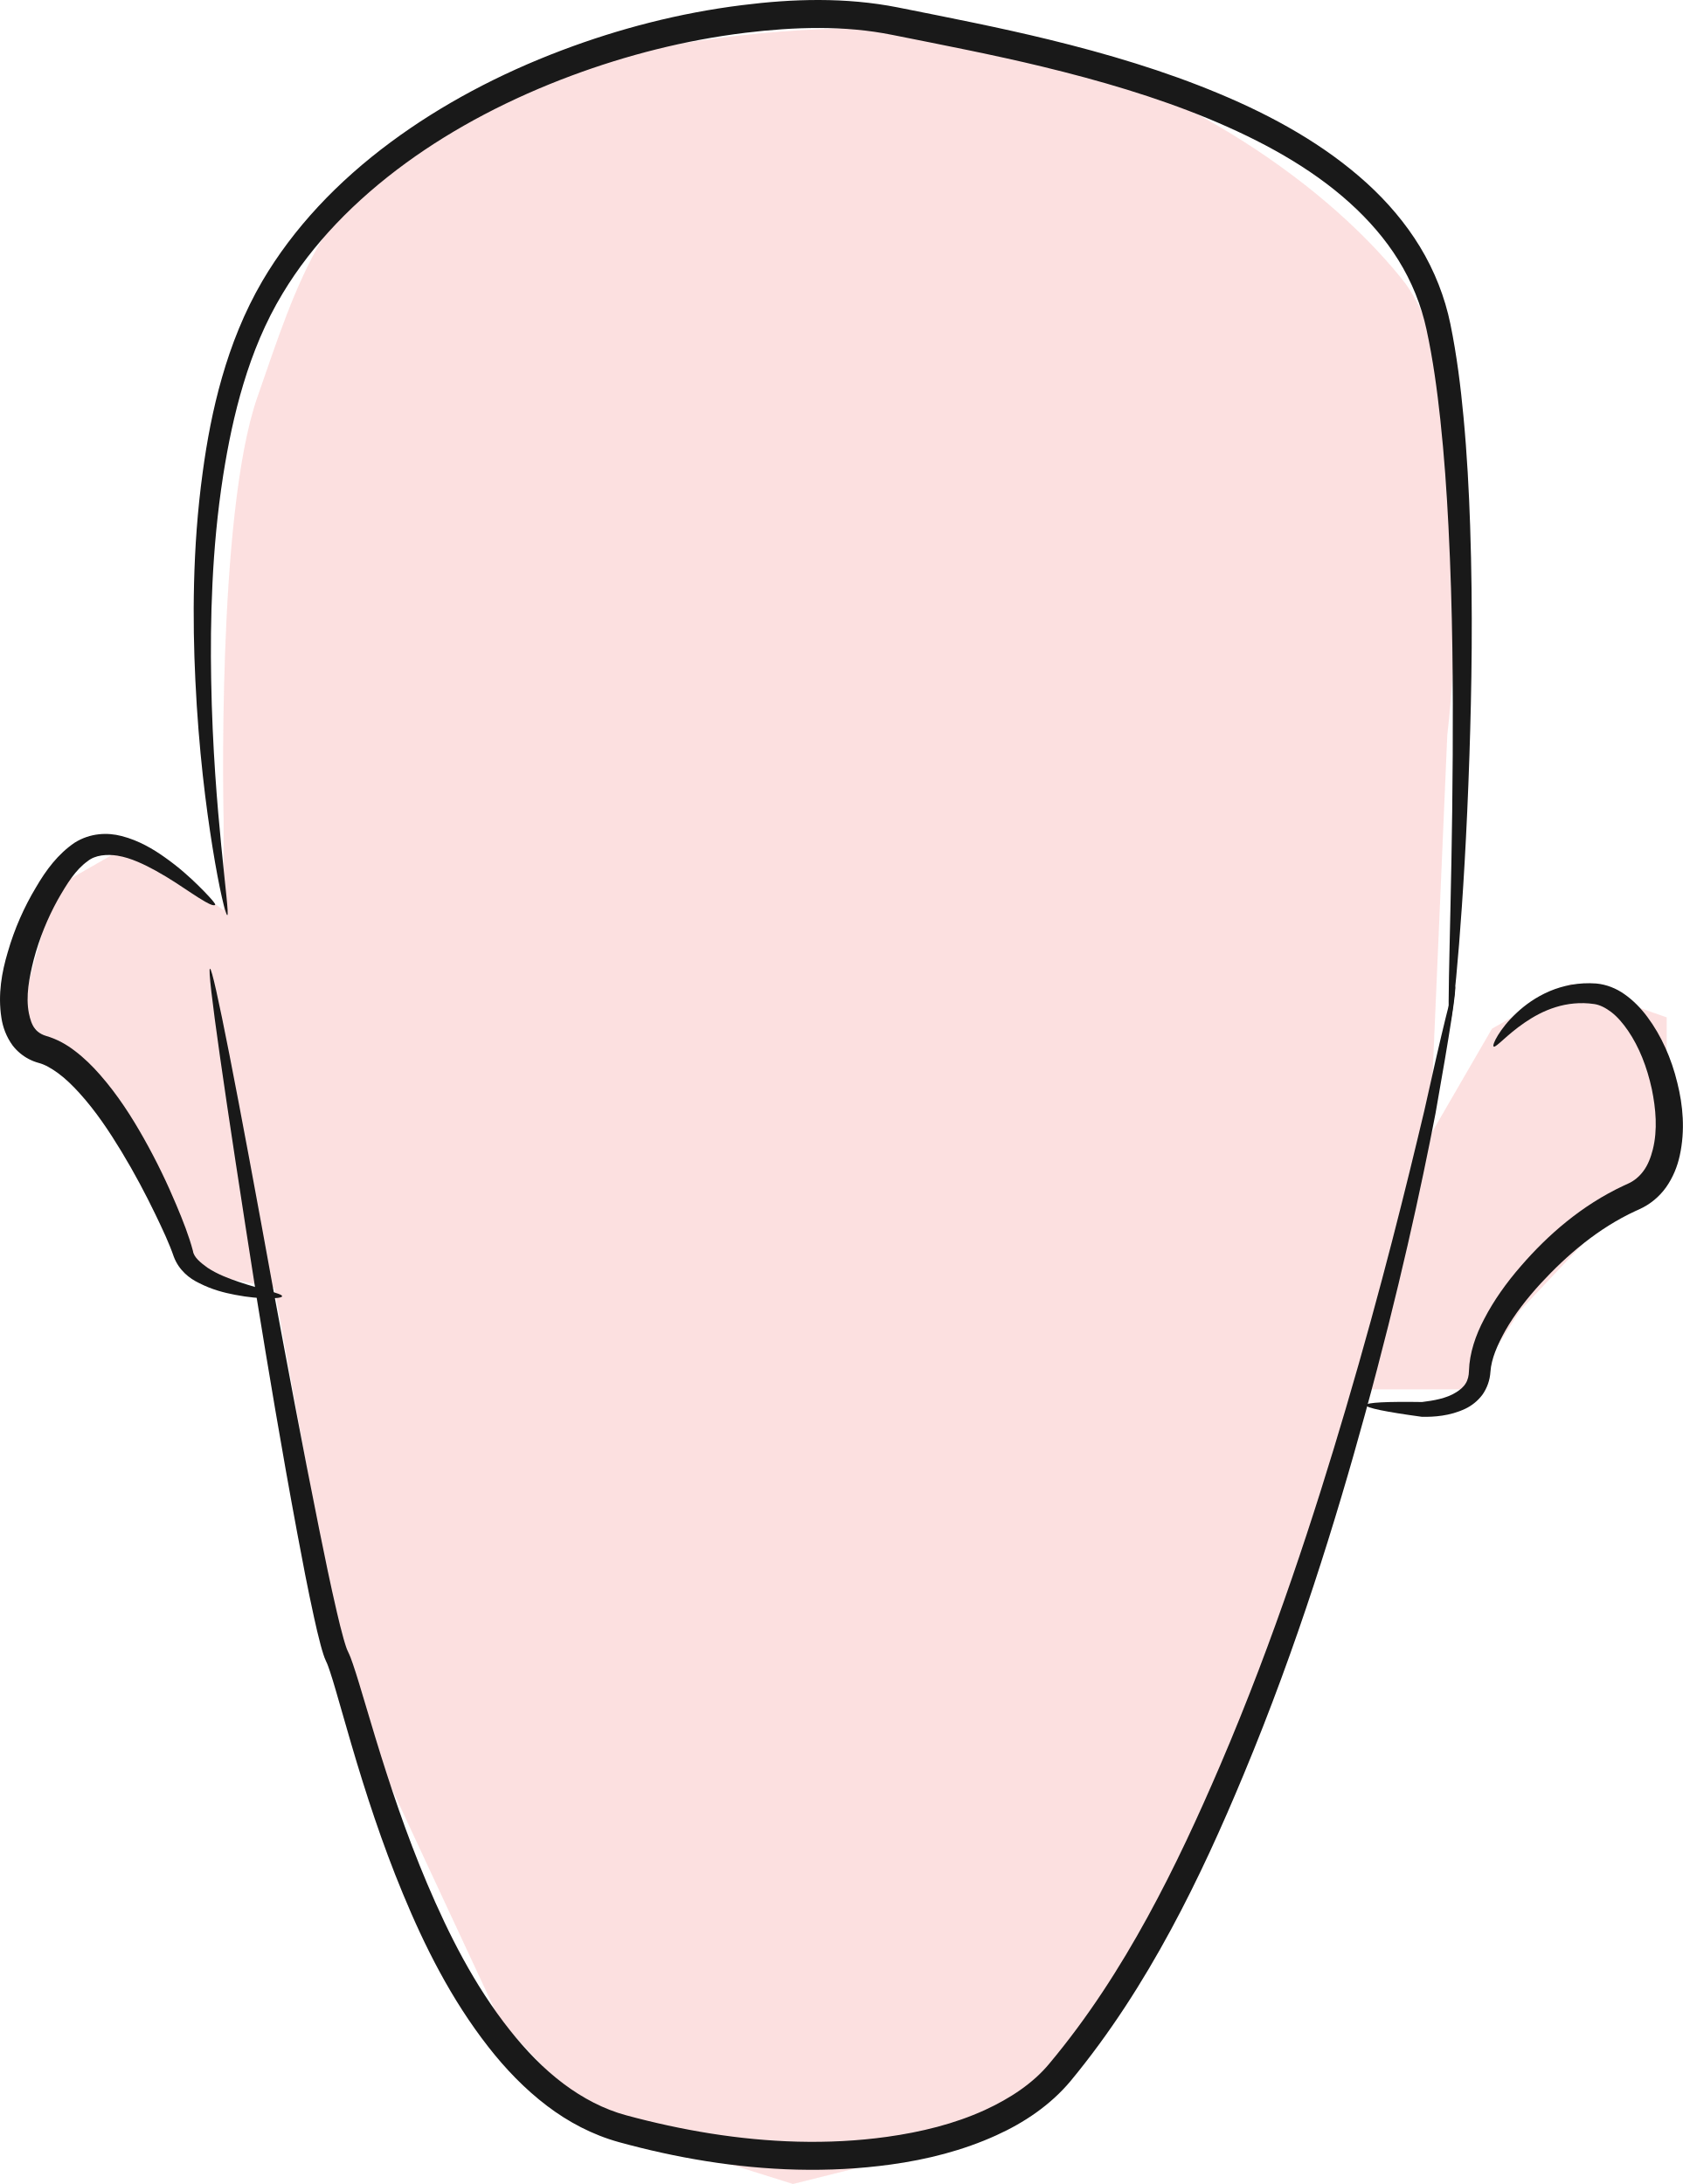
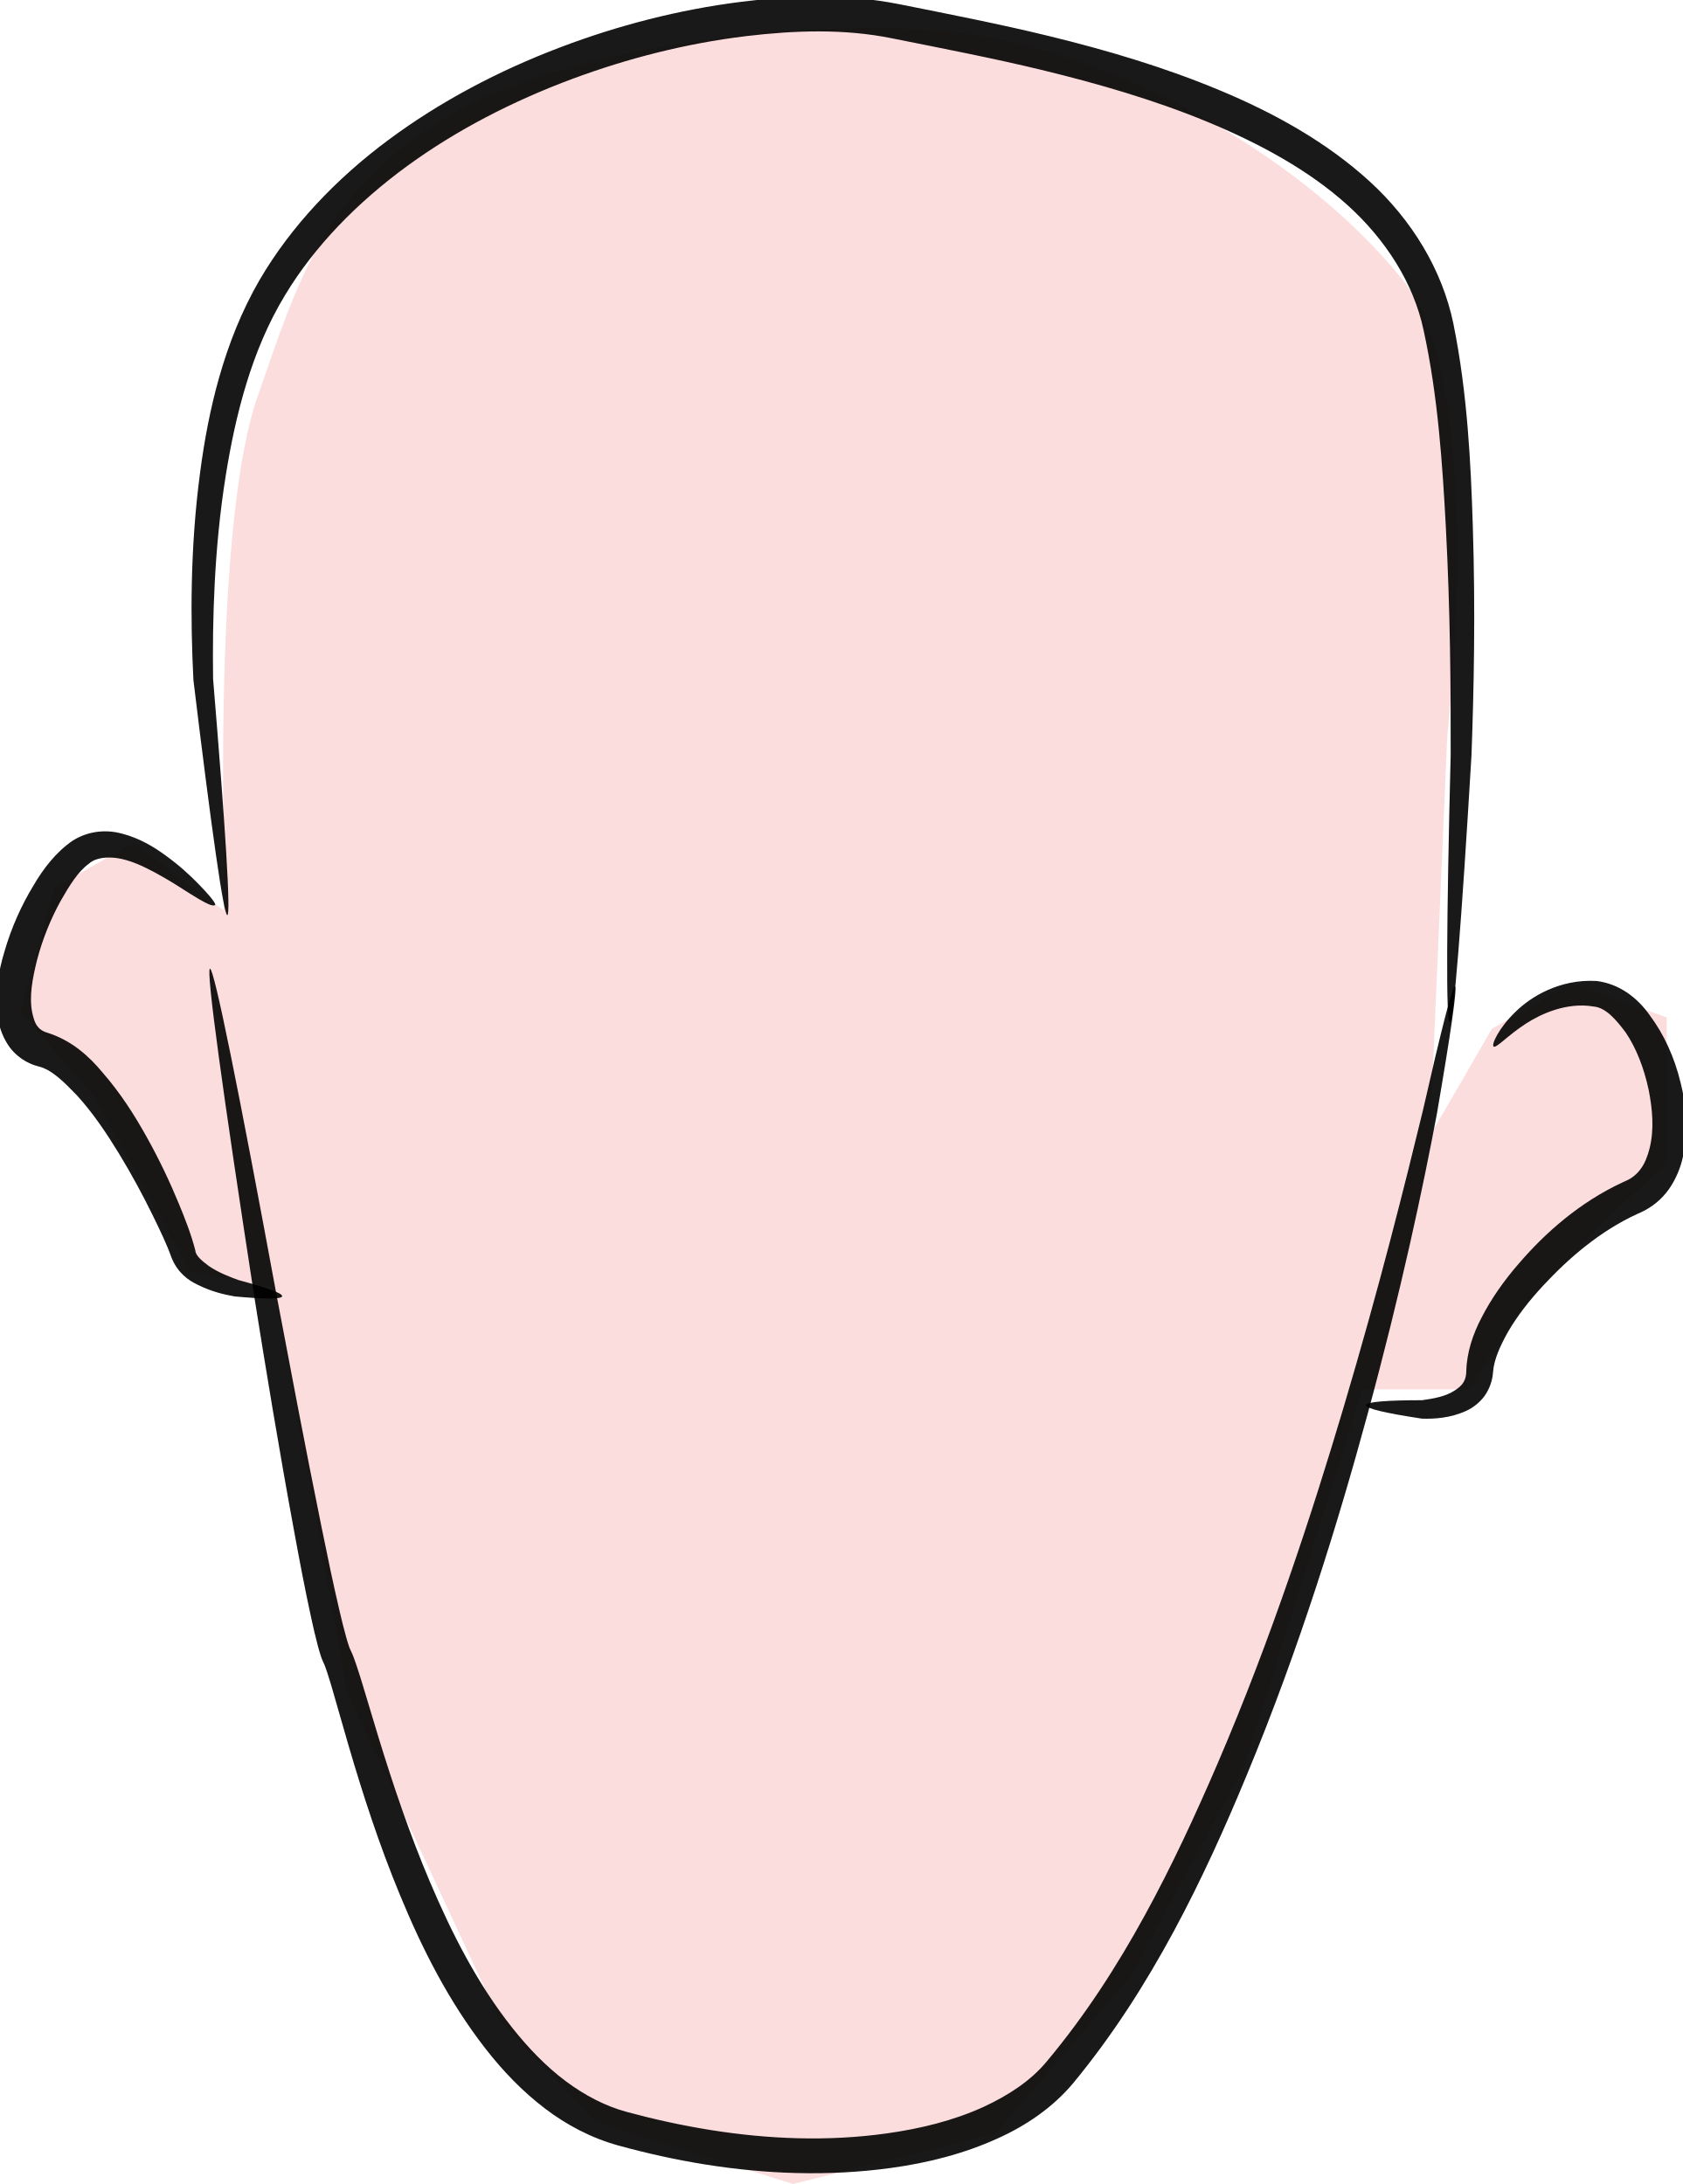
<svg xmlns="http://www.w3.org/2000/svg" width="241.242" height="313.153" id="svg3251" version="1.1">
  <defs id="defs3253">
    </defs>
  <g id="layer1" transform="translate(85.63426,-446.7454)">
-     <g transform="matrix(0.8031117,0,0,0.8031117,53.22616,308.9314)" style="opacity:0.9;display:inline" id="g3477">
-       <path id="path4009" d="m -126.986,242.569 c -7.319,21.024 -6.005,75.46 -6.005,75.46 l 0,16.099 -16.099,-12.074 -14.087,8.049 -6.037,22.136 13.08,15.093 17.105,31.192 15.093,3.019 13.08,72.445 27.167,58.359 17.105,18.111 35.216,11.068 36.223,-9.056 24.148,-28.173 20.124,-37.229 21.13,-67.414 19.117,0 9.056,-14.087 16.099,-17.105 10.062,-9.056 0,-26.161 -17.105,-6.037 -14.087,8.049 -11.068,19.117 3.09,-71.471 c 0,0 7.392,-62.289 -8.073,-81.469 C 61.883,202.255 34.552,185.459 7.874,179.12 -18.803,172.781 -70.334,178.93 -92.744,192.256 c -22.41,13.326 -26.923,29.289 -34.242,50.313 z" style="fill:#fcdddd;fill-opacity:1;stroke:none;display:inline" />
-       <path id="path3195" d="m -135.424,344.549 c 0.597,-0.101 4.868,21.793 11.487,58.287 2.306,12.357 4.898,26.382 7.993,41.726 0.976,4.839 1.989,9.8 3.164,14.837 0.371,1.589 0.75,3.167 1.188,4.719 0.147,0.52 0.294,1.02 0.456,1.494 0.117,0.328 0.2,0.58 0.287,0.734 0.418,0.843 0.701,1.644 0.94,2.355 0.39,1.133 0.741,2.265 1.083,3.385 0.97,3.177 1.904,6.393 2.887,9.618 2.625,8.606 5.562,17.417 9.267,26.162 3.862,9.091 8.432,18.193 14.77,26.184 2.832,3.57 6.001,6.897 9.635,9.614 3.36,2.511 7.128,4.519 11.148,5.599 9.831,2.657 20.138,4.434 30.565,4.701 5.382,0.138 10.716,-0.131 15.951,-0.858 6.128,-0.854 12.079,-2.322 17.47,-4.781 4.484,-2.063 8.602,-4.751 11.535,-8.307 6.885,-8.229 12.564,-17.1 17.505,-26.12 4.94,-9.02 9.143,-18.189 12.974,-27.112 2e-6,0 5e-6,-1e-5 7e-6,-1e-5 4.92,-11.483 9.109,-22.669 12.782,-33.339 3.673,-10.671 6.83,-20.827 9.621,-30.29 6.478,-21.965 10.937,-40.217 14.032,-53.237 3.173,-14.322 5.113,-22.279 5.475,-22.223 0,0 0,0 0,0 0,0 10e-7,0 10e-7,0 0,0 0,0 0,0 0,0 0,0 0,0 0,0 10e-7,0 10e-7,0 0,0 1e-6,0 1e-6,0 7.53e-4,1.3e-4 7.53e-4,1.3e-4 7.53e-4,1.3e-4 0,0 0,0 7.51e-4,1.5e-4 0,0 10e-7,0 10e-7,0 0,0 10e-7,0 10e-7,0 0,0 0,0 0,0 0,0 0,0 0,0 0,0 0,0 10e-7,0 0,0 0,0 0,0 0.358,0.078 -0.898,8.165 -3.462,22.64 -2.543,13.17 -6.514,31.605 -12.606,53.799 -2.622,9.556 -5.632,19.818 -9.186,30.616 -3.554,10.798 -7.652,22.13 -12.514,33.786 -2e-6,1e-5 -5e-6,1e-5 -7e-6,2e-5 -3.764,9.044 -7.954,18.379 -12.952,27.627 -4.998,9.247 -10.806,18.406 -17.9,26.989 -3.582,4.279 -8.276,7.433 -13.251,9.68 -5.949,2.709 -12.361,4.326 -18.841,5.216 -5.523,0.761 -11.128,1.047 -16.761,0.908 -10.911,-0.269 -21.612,-2.118 -31.745,-4.906 -4.726,-1.306 -9.043,-3.6 -12.805,-6.453 -4.047,-3.067 -7.5,-6.701 -10.497,-10.537 -6.684,-8.555 -11.408,-18.047 -15.269,-27.383 -3.732,-8.999 -6.645,-17.982 -9.205,-26.698 -0.962,-3.273 -1.862,-6.498 -2.786,-9.648 -0.327,-1.112 -0.649,-2.199 -0.999,-3.251 -0.242,-0.71 -0.441,-1.331 -0.689,-1.822 -0.239,-0.498 -0.395,-0.937 -0.507,-1.299 -0.192,-0.589 -0.355,-1.163 -0.503,-1.718 -0.446,-1.662 -0.82,-3.306 -1.174,-4.919 -1.128,-5.129 -2.081,-10.142 -2.987,-15.004 -2.878,-15.439 -5.212,-29.53 -7.23,-41.944 -5.767,-36.646 -8.944,-58.726 -8.347,-58.827 z" style="fill:#000000;fill-rule:evenodd;stroke:none;display:inline" />
-       <path id="path3187-7" d="m 93.706,358.455 c -0.024,-0.016 -0.041,-0.043 -0.051,-0.081 -0.009,-0.036 -0.011,-0.082 -0.006,-0.138 0,0 0,0 0,0 0,0 0,0 0,0 0.01,-0.109 0.047,-0.256 0.114,-0.437 0,0 0,0 10e-7,0 0,0 0,0 0,0 0.127,-0.347 0.363,-0.823 0.721,-1.402 0,0 0,0 0,0 0.654,-1.057 1.719,-2.482 3.363,-4.007 0,0 0,0 0,0 1.445,-1.343 3.359,-2.773 5.875,-3.842 0,0 0,0 0,0 2.339,-0.988 5.188,-1.593 8.304,-1.356 0,0 0,0 0,0 1.809,0.171 3.546,0.863 5.016,1.907 0,0 0,0 0,0 1.581,1.106 2.953,2.52 4.106,4.079 0,0 0,0 0,0 0,0 0,0 0,0 0,0 0,0 0,0 2.467,3.314 4.29,7.382 5.345,11.785 0,0 0,0 0,0 0.988,3.952 1.422,8.419 0.416,12.981 0,0 0,0 0,0 -0.419,1.906 -1.183,3.848 -2.43,5.625 0,0 0,0 0,0 -1.2,1.683 -2.848,3.066 -4.809,3.944 -0.206,0.09 -0.411,0.183 -0.616,0.277 -6.722,3.095 -12.325,7.946 -16.935,12.927 -2.52,2.749 -4.68,5.552 -6.312,8.406 -1.438,2.586 -2.526,5.064 -2.684,7.403 -0.091,1.465 -0.585,2.888 -1.431,4.084 -0.87,1.166 -1.951,1.971 -3.045,2.501 -1.425,0.673 -2.823,1.03 -4.131,1.228 -1.308,0.197 -2.528,0.235 -3.63,0.214 -6.406,-0.874 -10.011,-1.602 -9.964,-2.082 0,0 0,0 0,0 0,0 0,0 0,0 0,0 0,0 0,0 0,0 0,0 0,-10e-6 0,0 0,0 0,0 0,0 0,0 0,0 1e-6,0 1e-6,0 1e-6,0 0,0 0,0 0,0 0,0 0,0 0,0 4.96e-4,-0.004 5.1e-4,-0.004 5.1e-4,-0.004 0,0 -1.2e-5,-1e-5 5.91e-4,-0.004 0,0 0,0 0,0 0,-1e-5 0,-1e-5 0,-1e-5 0,0 0,0 0,0 0,0 0,0 0,0 0,0 0,0 0,0 0,0 10e-7,0 10e-7,0 0,0 0,0 0,0 0,0 0,0 0,0 0,0 0,0 0,0 0.087,-0.477 3.791,-0.645 9.999,-0.551 1.006,-0.125 2.068,-0.28 3.118,-0.541 1.05,-0.261 2.088,-0.626 3.008,-1.221 0.687,-0.433 1.31,-0.957 1.668,-1.581 0.378,-0.589 0.56,-1.384 0.575,-2.218 0.095,-3.186 1.19,-6.383 2.73,-9.284 1.7,-3.284 3.961,-6.472 6.594,-9.485 4.726,-5.46 10.787,-10.807 18.341,-14.325 0.23,-0.107 0.461,-0.212 0.693,-0.316 1.097,-0.475 2.072,-1.297 2.786,-2.278 0,0 0,0 0,0 0.796,-1.068 1.314,-2.418 1.673,-3.841 0,0 0,0 0,0 0.879,-3.505 0.544,-7.268 -0.186,-10.81 -0.854,-3.924 -2.261,-7.493 -4.22,-10.368 0,0 0,0 0,0 0,0 0,-1e-5 0,-1e-5 0,0 0,0 0,0 -0.915,-1.332 -1.896,-2.491 -2.996,-3.339 0,0 0,0 0,0 -1.005,-0.761 -2.06,-1.313 -3.076,-1.448 0,0 0,0 0,0 -2.453,-0.368 -4.825,-0.075 -6.846,0.552 0,0 0,0 0,0 -2.199,0.678 -4.035,1.733 -5.52,2.743 0,0 0,0 0,0 -1.691,1.153 -2.931,2.26 -3.82,3.046 0,0 0,0 0,0 -0.486,0.431 -0.865,0.767 -1.148,0.986 0,0 0,0 0,0 0,0 0,0 0,0 -0.148,0.114 -0.269,0.195 -0.365,0.242 0,0 0,0 0,0 -10e-7,0 -10e-7,0 -10e-7,0 -0.049,0.024 -0.092,0.039 -0.129,0.044 -0.038,0.005 -0.07,7.1e-4 -0.094,-0.015 z" style="fill:#000000;fill-rule:evenodd;stroke:none;display:inline" />
-       <path id="path3191-6" d="m -134.504,333.145 c -0.044,0.087 -0.228,0.11 -0.538,0.023 -0.311,-0.087 -0.743,-0.303 -1.229,-0.577 -0.658,-0.368 -1.481,-0.897 -2.455,-1.538 -1.656,-1.09 -3.763,-2.557 -6.381,-4.003 0,0 0,0 0,0 -1.011,-0.552 -2.09,-1.11 -3.233,-1.592 -1.144,-0.482 -2.352,-0.888 -3.625,-1.095 -1.851,-0.278 -3.95,-0.129 -5.312,0.999 0,0 0,0 0,0 -1.044,0.743 -1.971,1.741 -2.838,2.924 -0.867,1.183 -1.673,2.551 -2.498,3.992 0,0 0,0 0,0 -1.763,3.2 -3.249,6.779 -4.267,10.636 -0.812,3.238 -1.461,6.547 -0.868,9.578 0.225,1.096 0.536,2.099 1.09,2.759 0.291,0.4 0.716,0.74 1.202,0.991 0.247,0.127 0.509,0.231 0.775,0.306 1.974,0.574 3.66,1.54 5.076,2.626 0,0 0,0 0,0 1.738,1.311 3.225,2.789 4.541,4.293 0,0 0,0 0,0 3.227,3.68 5.718,7.617 7.844,11.398 0,0 0,0 0,0 2.305,4.087 4.204,8.083 5.782,11.844 0,0 0,0 0,0 0,0 0,0 0,0 0,0 0,0 0,0 1.183,2.806 2.269,5.562 2.978,8.247 0,0 0,0 0,0 0.072,0.571 0.434,1.101 0.918,1.598 0.485,0.497 1.092,0.96 1.699,1.395 0,0 0,0 0,0 1.814,1.189 3.768,1.898 5.49,2.491 0,0 0,0 0,0 2.22,0.757 4.073,1.234 5.405,1.611 0,0 0,0 0,0 0,0 0,0 0,0 0.758,0.215 1.348,0.392 1.755,0.546 0,0 0,0 0,0 0.214,0.081 0.376,0.155 0.485,0.225 0,0 0,0 0,0 0.056,0.035 0.098,0.069 0.125,0.102 0,0 0,0 0,0 0.012,0.047 0.021,0.072 0.028,0.085 0.007,0.013 0.011,0.014 0.012,0.014 7e-5,1e-5 5e-5,1e-5 5e-5,1e-5 0,0 2e-5,0 -5e-5,10e-6 -7.2e-4,4e-5 -0.005,8.1e-4 -0.014,0.012 -0.009,0.012 -0.023,0.035 -0.042,0.079 0,0 0,0 0,0 -0.033,0.028 -0.081,0.054 -0.144,0.078 0,0 0,0 0,0 -0.122,0.048 -0.299,0.089 -0.528,0.122 0,0 0,0 0,0 -0.436,0.063 -1.065,0.097 -1.872,0.086 0,0 0,0 0,0 0,0 0,0 0,0 -1.415,-0.018 -3.389,-0.159 -5.826,-0.634 0,0 0,0 0,0 -1.879,-0.36 -4.093,-0.903 -6.436,-2.112 0,0 0,0 0,0 -0.834,-0.397 -1.705,-0.945 -2.496,-1.703 -0.791,-0.758 -1.504,-1.726 -1.977,-2.971 0,0 0,0 0,0 -0.806,-2.366 -1.987,-4.861 -3.297,-7.589 0,0 0,0 0,0 0,0 0,0 0,0 0,0 0,0 0,0 -1.721,-3.564 -3.71,-7.342 -6.041,-11.192 -2.17,-3.572 -4.567,-7.205 -7.52,-10.458 0,0 0,0 0,0 -1.203,-1.322 -2.461,-2.562 -3.842,-3.573 0,0 0,0 0,0 -1.141,-0.817 -2.286,-1.508 -3.44,-1.803 -0.604,-0.166 -1.191,-0.397 -1.748,-0.689 -1.097,-0.575 -2.073,-1.382 -2.857,-2.386 -1.161,-1.58 -1.777,-3.311 -2.025,-4.948 -0.666,-4.235 0.079,-8.227 1.119,-11.708 1.216,-4.253 2.97,-8.153 5.038,-11.593 0,0 0,0 0,0 0.882,-1.518 1.871,-3.03 3.014,-4.401 1.143,-1.371 2.438,-2.6 3.905,-3.595 0,0 0,0 0,0 2.776,-1.737 5.848,-1.843 8.361,-1.185 1.592,0.408 3.002,1.002 4.265,1.659 1.263,0.657 2.378,1.379 3.375,2.086 0,0 0,0 0,0 2.625,1.842 4.556,3.625 5.993,5.027 0.849,0.828 1.513,1.523 2.013,2.069 0.405,0.43 0.658,0.755 0.837,0.984 0.179,0.228 0.27,0.374 0.226,0.462 z" style="fill:#000000;fill-rule:evenodd;stroke:none;display:inline" />
-       <path id="path3473" d="m -132.33,334.983 c -0.009,0.002 -0.019,-0.001 -0.03,-0.009 -0.011,-0.008 -0.022,-0.02 -0.034,-0.037 -0.024,-0.033 -0.052,-0.084 -0.083,-0.153 0,0 0,0 0,0 0,0 0,0 0,0 -0.061,-0.137 -0.134,-0.343 -0.218,-0.618 0,0 0,0 0,0 -0.165,-0.541 -0.373,-1.348 -0.613,-2.411 0,0 0,0 0,0 -0.463,-2.051 -1.05,-5.057 -1.674,-8.949 0,0 0,0 0,0 -1.141,-7.116 -2.456,-17.208 -3.055,-29.84 0,0 0,0 0,0 0,-10e-6 0,-10e-6 0,-10e-6 -0.254,-5.335 -0.383,-11.132 -0.227,-17.337 0.156,-6.205 0.595,-12.818 1.547,-19.762 0,0 0,0 0,0 0.737,-5.442 1.787,-11.145 3.447,-16.908 1.659,-5.763 3.928,-11.587 7.195,-17.189 0,0 0,0 0,0 2.753,-4.683 6.107,-9.135 9.969,-13.291 3.862,-4.156 8.233,-8.015 12.97,-11.518 9.023,-6.681 19.389,-12.182 30.565,-16.401 10.082,-3.812 20.874,-6.64 32.113,-8.042 0,0 0,0 0,0 8.99,-1.137 18.439,-1.448 27.816,0.408 0.113,0.022 0.225,0.045 0.338,0.068 8.959,1.79 17.856,3.529 26.558,5.652 10.502,2.559 20.74,5.62 30.365,9.644 0,0 0,0 0,0 9.741,4.057 18.963,9.201 26.485,16.049 3.67,3.347 6.888,7.132 9.421,11.287 0,0 0,0 0,0 2.641,4.343 4.473,9.057 5.457,13.85 0,0 0,0 0,0 1.155,5.655 1.834,11.214 2.339,16.598 0,0 0,0 0,0 0.629,6.697 0.97,13.167 1.179,19.371 0,0 0,0 0,0 0.519,15.37 0.267,29.159 -0.125,41.014 0,0 0,0 0,0 -0.469,14.181 -1.2,25.614 -1.85,33.728 0,0 0,0 0,0 -0.355,4.435 -0.691,7.88 -0.975,10.241 0,0 0,0 0,0 -0.147,1.222 -0.28,2.154 -0.394,2.783 0,0 0,0 0,0 -0.058,0.319 -0.112,0.56 -0.161,0.722 0,0 0,0 0,0 0,0 0,0 -10e-7,0 -0.024,0.081 -0.048,0.142 -0.07,0.183 0,0 0,0 0,0 -0.03,0.019 -0.046,0.034 -0.054,0.044 -0.008,0.01 -0.009,0.015 -0.009,0.016 0,0 0,0 0,0 -10e-7,1e-5 -10e-7,1e-5 -10e-7,1e-5 0,0 0,0 0,-1e-5 0,0 0,0 0,0 1.7e-5,-3.6e-4 1.45e-4,-0.006 -0.006,-0.017 -0.007,-0.011 -0.02,-0.028 -0.047,-0.051 0,0 0,0 0,0 -0.016,-0.043 -0.031,-0.107 -0.044,-0.19 0,0 0,-1e-5 0,-1e-5 0,0 0,0 0,0 -0.026,-0.166 -0.047,-0.412 -0.062,-0.736 0,0 0,0 0,0 -0.031,-0.638 -0.042,-1.578 -0.037,-2.807 0,0 0,0 0,0 0.009,-2.375 0.079,-5.831 0.178,-10.272 0,0 0,0 0,0 0.18,-8.127 0.473,-19.554 0.548,-33.7 0,0 0,0 0,0 0.063,-11.828 0.017,-25.557 -0.758,-40.793 0,0 0,0 0,0 -0.313,-6.15 -0.746,-12.539 -1.457,-19.116 0,0 0,0 0,0 -0.573,-5.296 -1.299,-10.7 -2.475,-16.115 0,0 0,0 0,0 -0.929,-4.289 -2.624,-8.51 -5.032,-12.382 -2.307,-3.721 -5.282,-7.14 -8.69,-10.21 -7.005,-6.324 -15.788,-11.101 -25.223,-15.014 0,0 0,0 0,0 -9.324,-3.851 -19.323,-6.791 -29.676,-9.296 -8.56,-2.069 -17.389,-3.783 -26.366,-5.577 -0.113,-0.023 -0.226,-0.045 -0.339,-0.068 -8.613,-1.742 -17.536,-1.426 -26.227,-0.381 0,0 0,0 0,0 -10.817,1.321 -21.244,4.012 -31.021,7.647 0,0 0,0 0,0 -10.828,4.033 -20.846,9.247 -29.54,15.577 -4.554,3.321 -8.754,6.953 -12.461,10.847 -3.707,3.895 -6.921,8.052 -9.551,12.421 0,0 0,0 0,0 -3.137,5.167 -5.352,10.65 -7.016,16.148 -1.664,5.497 -2.777,11.009 -3.617,16.315 0,0 0,0 0,0 -1.06,6.763 -1.627,13.241 -1.924,19.345 -0.297,6.104 -0.322,11.834 -0.232,17.125 0,0 0,10e-6 0,10e-6 0,0 0,0 0,0 0.216,12.522 1.108,22.589 1.803,29.729 0,0 0,0 0,0 0.381,3.905 0.716,6.934 0.923,9.019 0,0 0,0 0,0 0.107,1.081 0.181,1.907 0.21,2.47 0,0 0,0 0,0 0.015,0.286 0.019,0.504 0.01,0.653 0,0 0,0 0,0 0,0 0,0 0,0 -0.004,0.075 -0.012,0.132 -0.023,0.172 -0.005,0.02 -0.012,0.035 -0.019,0.046 -0.007,0.011 -0.015,0.018 -0.025,0.019 0,0 0,0 0,0 z" style="fill:#000000;fill-rule:evenodd;stroke:none" />
+     <g id="g3856">
+       <path id="path4009" d="m -48.758,503.741 c -5.878,16.885 -4.823,60.603 -4.823,60.603 l 0,12.929 -12.929,-9.697 -11.313,6.465 -4.848,17.778 10.505,12.121 13.737,25.05 12.121,2.424 10.505,58.181 21.818,46.868 13.737,14.545 28.283,8.889 29.091,-7.273 19.394,-22.626 16.162,-29.899 16.97,-54.141 15.353,0 7.273,-11.313 12.929,-13.737 8.081,-7.273 0,-21.01 -13.737,-4.848 -11.313,6.465 -8.889,15.353 2.482,-57.399 c 0,0 5.937,-50.025 -6.484,-65.429 -12.421,-15.404 -34.371,-28.893 -55.796,-33.984 -21.425,-5.091 -62.81,-0.153 -80.808,10.55 -17.998,10.702 -21.622,23.522 -27.5,40.407 z" style="opacity:1;fill:#fcdddd;fill-opacity:1;stroke:none;display:inline" />
+       <path id="path3195" d="m -55.534,585.643 c 0.597,-0.101 4.135,17.465 9.535,46.76 1.881,9.918 3.987,21.175 6.494,33.488 0.791,3.884 1.61,7.862 2.559,11.898 0.3,1.273 0.605,2.535 0.955,3.77 1e-6,0 3e-6,1e-5 4e-6,1e-5 0.118,0.414 0.234,0.808 0.362,1.178 0.095,0.26 0.154,0.444 0.209,0.534 0.352,0.712 0.588,1.373 0.78,1.944 0.317,0.918 0.602,1.832 0.878,2.731 0.784,2.554 1.537,5.136 2.328,7.722 2.114,6.901 4.476,13.96 7.448,20.958 3.102,7.277 6.757,14.549 11.813,20.911 2.258,2.841 4.775,5.483 7.653,7.631 2.659,1.983 5.631,3.567 8.79,4.412 7.865,2.121 16.105,3.541 24.431,3.756 4.298,0.111 8.555,-0.104 12.731,-0.685 4.887,-0.682 9.621,-1.846 13.895,-3.797 3.553,-1.639 6.804,-3.751 9.095,-6.537 5.509,-6.574 10.057,-13.67 14.019,-20.891 3.962,-7.222 7.338,-14.568 10.422,-21.722 2e-6,0 4e-6,-10e-6 6e-6,-10e-6 3.957,-9.205 7.33,-18.173 10.291,-26.73 2.962,-8.557 5.511,-16.703 7.77,-24.294 5.241,-17.617 8.869,-32.257 11.41,-42.7 2.608,-11.487 4.234,-17.865 4.596,-17.809 0,0 0,0 0,0 0,0 0,0 0,0 0,0 0,0 0,0 0,0 0,0 0,0 0,0 0,0 1e-5,0 0,0 0,0 0,0 9.3e-4,1.7e-4 9.3e-4,1.7e-4 9.3e-4,1.7e-4 0,0 0,0 9.3e-4,1.8e-4 0,0 0,0 0,0 0,0 0,0 0,0 0,0 0,0 0,0 0,0 0,0 0,0 1e-5,0 1e-5,0 1e-5,0 0,0 0,0 0,0 0.358,0.078 -0.584,6.586 -2.583,18.226 -1.988,10.592 -5.129,25.415 -9.984,43.262 -2.089,7.683 -4.492,15.935 -7.334,24.619 -2.842,8.684 -6.124,17.799 -10.024,27.177 -2e-6,10e-6 -4e-6,10e-6 -5e-6,2e-5 -3.016,7.275 -6.38,14.788 -10.4,22.237 -4.02,7.449 -8.697,14.832 -14.414,21.76 -2.941,3.507 -6.767,6.086 -10.811,7.909 -4.833,2.2 -10.028,3.513 -15.266,4.232 -4.464,0.615 -8.992,0.846 -13.54,0.734 -8.811,-0.217 -17.444,-1.708 -25.611,-3.96 -3.865,-1.071 -7.386,-2.942 -10.447,-5.267 -3.291,-2.498 -6.092,-5.447 -8.515,-8.554 -5.402,-6.926 -9.211,-14.588 -12.312,-22.11 -2.999,-7.252 -5.337,-14.483 -7.387,-21.494 -0.771,-2.634 -1.49,-5.224 -2.228,-7.752 -0.261,-0.893 -0.517,-1.761 -0.794,-2.597 -0.195,-0.57 -0.346,-1.051 -0.529,-1.41 -0.207,-0.434 -0.339,-0.805 -0.429,-1.099 -0.157,-0.484 -0.289,-0.953 -0.409,-1.402 -1e-6,-1e-5 -2e-6,-1e-5 -3e-6,-2e-5 -0.359,-1.346 -0.659,-2.672 -0.942,-3.97 -0.902,-4.128 -1.66,-8.159 -2.381,-12.066 -2.29,-12.408 -4.139,-23.731 -5.731,-33.705 -4.548,-29.447 -6.992,-47.199 -6.395,-47.3 z" style="opacity:0.9;fill:#000000;fill-rule:evenodd;stroke:none;display:inline" />
+       <path id="path3187-7" d="m 128.482,596.811 c -0.024,-0.017 -0.043,-0.042 -0.055,-0.077 0,0 0,0 0,0 -0.011,-0.032 -0.017,-0.073 -0.018,-0.121 -3.8e-4,-0.094 0.021,-0.218 0.066,-0.369 0,0 0,0 0,0 0,0 0,0 0,0 0.087,-0.292 0.263,-0.688 0.538,-1.167 0,0 0,0 0,0 0.503,-0.876 1.341,-2.051 2.657,-3.312 0,0 0,0 0,0 1.12,-1.079 2.626,-2.205 4.561,-3.065 1.935,-0.86 4.305,-1.456 7.002,-1.294 0,0 0,0 0,0 1.561,0.187 3.032,0.767 4.331,1.637 1.299,0.87 2.426,2.029 3.295,3.288 0,0 0,0 0,0 0,0 0,0 1e-5,0 0,0 0,0 0,0 2.031,2.705 3.536,6.021 4.403,9.604 0,0 0,0 0,0 0.819,3.214 1.177,6.871 0.357,10.639 0,0 0,0 0,0 -0.342,1.578 -0.981,3.197 -2.026,4.693 0,0 0,0 0,0 -1.012,1.421 -2.401,2.587 -4.061,3.332 -0.163,0.071 -0.325,0.144 -0.487,0.219 -5.317,2.443 -9.771,6.291 -13.462,10.244 -2.013,2.181 -3.738,4.395 -5.042,6.645 -1.145,2.045 -2.018,3.965 -2.151,5.76 -0.081,1.239 -0.508,2.443 -1.233,3.463 -0.748,0.989 -1.662,1.664 -2.581,2.099 -1.194,0.548 -2.351,0.834 -3.427,0.987 -1.076,0.152 -2.071,0.171 -2.965,0.14 -5.163,-0.778 -8.049,-1.451 -8.002,-1.931 0,-1e-5 0,-1e-5 0,-1e-5 6.2e-4,-0.005 6.4e-4,-0.005 6.4e-4,-0.005 0,0 -2e-5,-10e-6 7.4e-4,-0.005 0,0 0,0 0,0 0.087,-0.477 3.071,-0.7 8.036,-0.701 1.596,-0.23 3.38,-0.507 4.757,-1.446 0.511,-0.338 0.967,-0.731 1.204,-1.179 0.258,-0.414 0.373,-0.99 0.377,-1.598 0.07,-2.642 0.95,-5.28 2.197,-7.641 1.372,-2.679 3.198,-5.278 5.323,-7.724 3.807,-4.432 8.719,-8.775 14.868,-11.642 0.187,-0.087 0.375,-0.173 0.564,-0.257 0.796,-0.342 1.513,-0.947 2.038,-1.665 0,0 0,0 0,0 0.595,-0.788 0.987,-1.814 1.269,-2.909 0,0 0,0 0,0 0.694,-2.711 0.434,-5.664 -0.126,-8.468 0,0 0,0 0,0 -0.666,-3.104 -1.755,-5.922 -3.279,-8.187 0,0 0,0 0,0 0,0 0,-10e-6 -1e-5,-10e-6 0,0 0,0 0,0 -0.728,-0.974 -1.471,-1.892 -2.233,-2.563 -0.761,-0.671 -1.541,-1.094 -2.344,-1.164 0,0 0,0 0,0 -1.955,-0.343 -3.862,-0.061 -5.524,0.454 -1.662,0.515 -3.082,1.265 -4.226,2.003 0,0 0,0 0,0 -1.363,0.889 -2.376,1.746 -3.113,2.352 0,0 0,0 0,0 -0.403,0.331 -0.721,0.588 -0.965,0.751 0,0 0,0 0,0 0,0 0,0 0,0 -0.127,0.086 -0.233,0.145 -0.319,0.177 -0.044,0.016 -0.083,0.025 -0.117,0.026 0,0 0,0 0,0 -0.036,0.001 -0.066,-0.006 -0.09,-0.023 z" style="opacity:0.9;fill:#000000;fill-rule:evenodd;stroke:none;display:inline" />
+       <path id="path3191-6" d="m -54.796,576.484 c -0.044,0.087 -0.201,0.122 -0.463,0.066 -0.262,-0.056 -0.627,-0.219 -1.025,-0.423 -0.544,-0.278 -1.221,-0.686 -2.015,-1.183 -1.352,-0.845 -3.061,-1.992 -5.163,-3.114 -10e-7,0 -2e-6,0 -2e-6,0 -1.626,-0.857 -3.45,-1.762 -5.431,-2.054 -1.422,-0.186 -3.012,-0.061 -3.966,0.784 -1.593,1.144 -2.815,3.149 -4.13,5.448 -10e-7,0 -10e-7,0 -2e-6,0 -1.386,2.546 -2.552,5.389 -3.351,8.448 -0.629,2.577 -1.141,5.167 -0.673,7.482 0.179,0.827 0.398,1.561 0.784,2 0.185,0.262 0.472,0.489 0.802,0.658 0.168,0.086 0.346,0.156 0.527,0.208 3.573,1.114 6.101,3.467 7.953,5.709 2.619,2.997 4.629,6.189 6.331,9.246 1.849,3.305 3.365,6.537 4.618,9.576 10e-7,0 10e-7,0 10e-7,0 0.937,2.261 1.8,4.5 2.36,6.688 0.036,0.785 0.988,1.532 1.919,2.237 1.38,0.947 2.906,1.53 4.264,2.027 3.996,1.06 6.3,1.876 6.265,2.31 0,0 0,0 0,0 -6.18e-4,0.006 -6.39e-4,0.006 -6.39e-4,0.006 0,0 2.2e-5,10e-6 -7.71e-4,0.006 0,0 0,0 0,0 -0.075,0.427 -2.497,0.417 -6.779,0.028 -1.534,-0.268 -3.353,-0.691 -5.31,-1.669 -1.384,-0.631 -2.935,-1.787 -3.774,-3.918 -0.657,-1.869 -1.615,-3.847 -2.68,-6.03 0,0 -1e-6,0 -1e-6,0 -1.396,-2.843 -3.003,-5.856 -4.878,-8.925 -1.747,-2.848 -3.663,-5.736 -6.008,-8.307 -1.829,-1.888 -3.612,-3.73 -5.618,-4.166 -0.519,-0.142 -1.021,-0.34 -1.5,-0.591 -0.941,-0.494 -1.779,-1.188 -2.458,-2.054 -0.992,-1.36 -1.517,-2.821 -1.718,-4.189 -0.542,-3.52 0.066,-6.793 0.923,-9.612 0.996,-3.454 2.431,-6.619 4.122,-9.405 0,0 1e-6,0 1e-6,0 1.427,-2.454 3.273,-4.88 5.713,-6.528 2.369,-1.455 4.932,-1.536 7.015,-0.97 2.621,0.695 4.614,1.946 6.213,3.112 1e-6,0 2e-6,0 2e-6,0 2.109,1.518 3.643,2.982 4.775,4.138 0.67,0.683 1.187,1.258 1.573,1.714 0.317,0.36 0.502,0.633 0.633,0.83 0.131,0.197 0.195,0.331 0.151,0.419 z" style="opacity:0.9;fill:#000000;fill-rule:evenodd;stroke:none;display:inline" />
+       <path id="path3473" d="m -53.05,577.96 c -0.521,0.053 -2.278,-12.376 -4.857,-33.69 -0.22,-4.293 -0.339,-8.961 -0.229,-13.962 0.111,-5.001 0.45,-10.335 1.203,-15.942 0,0 1e-6,-10e-6 1e-6,-10e-6 0.582,-4.384 1.419,-8.982 2.751,-13.637 1.332,-4.655 3.159,-9.365 5.795,-13.906 4.446,-7.584 10.868,-14.414 18.514,-20.076 7.279,-5.4 15.639,-9.846 24.648,-13.253 8.127,-3.079 16.83,-5.363 25.898,-6.497 7.25,-0.923 14.89,-1.171 22.496,0.331 0.09,0.018 0.181,0.036 0.272,0.054 7.193,1.437 14.345,2.836 21.348,4.546 8.449,2.06 16.694,4.53 24.455,7.78 7.853,3.272 15.302,7.44 21.394,12.991 3.057,2.785 5.685,5.983 7.738,9.439 2.052,3.455 3.529,7.168 4.325,11 0,10e-6 0,10e-6 0,2e-5 1.033,5.103 1.646,10.1 2.049,14.942 0.403,4.841 0.596,9.526 0.736,14.016 0.392,12.364 0.16,23.45 -0.188,32.976 -1.436,24.079 -2.554,38.312 -3.113,38.302 0,0 0,0 0,0 0,0 0,0 -10e-6,0 0,0 0,0 0,0 0,0 0,0 0,0 0,0 0,0 0,0 0,0 0,0 0,0 -0.001,-6e-5 -0.001,-6e-5 -0.001,-6e-5 0,0 0,0 -0.001,-8e-5 0,0 0,0 0,0 0,0 0,0 0,0 0,0 0,0 0,0 0,0 0,0 0,0 0,0 0,0 0,0 -10e-6,0 -10e-6,0 -10e-6,0 -0.557,-0.053 -0.469,-14.336 0.133,-38.393 0.018,-9.493 -0.049,-20.506 -0.696,-32.721 -0.239,-4.461 -0.519,-9.079 -0.992,-13.802 -0.473,-4.723 -1.14,-9.551 -2.206,-14.418 0,0 0,-10e-6 0,-10e-6 -0.708,-3.311 -2.049,-6.54 -3.911,-9.565 -1.862,-3.026 -4.245,-5.849 -6.995,-8.329 -5.575,-5.027 -12.585,-8.828 -20.132,-11.956 -7.459,-3.075 -15.465,-5.425 -23.765,-7.432 -6.86,-1.656 -13.945,-3.03 -21.156,-4.472 -0.091,-0.018 -0.182,-0.036 -0.272,-0.054 -6.842,-1.388 -13.956,-1.133 -20.907,-0.303 -8.646,1.053 -16.984,3.201 -24.806,6.103 -8.662,3.22 -16.673,7.379 -23.623,12.429 -7.278,5.299 -13.388,11.58 -17.587,18.536 -2.506,4.107 -4.28,8.476 -5.617,12.865 -1.337,4.389 -2.237,8.796 -2.922,13.043 -1e-6,0 -2e-6,0 -2e-6,10e-6 -0.863,5.402 -1.332,10.581 -1.585,15.464 -0.253,4.884 -0.289,9.473 -0.233,13.713 1.772,21.306 2.561,33.826 2.04,33.879 0,0 0,0 0,0 z" style="opacity:0.9;fill:#000000;fill-rule:evenodd;stroke:none" />
    </g>
  </g>
</svg>
